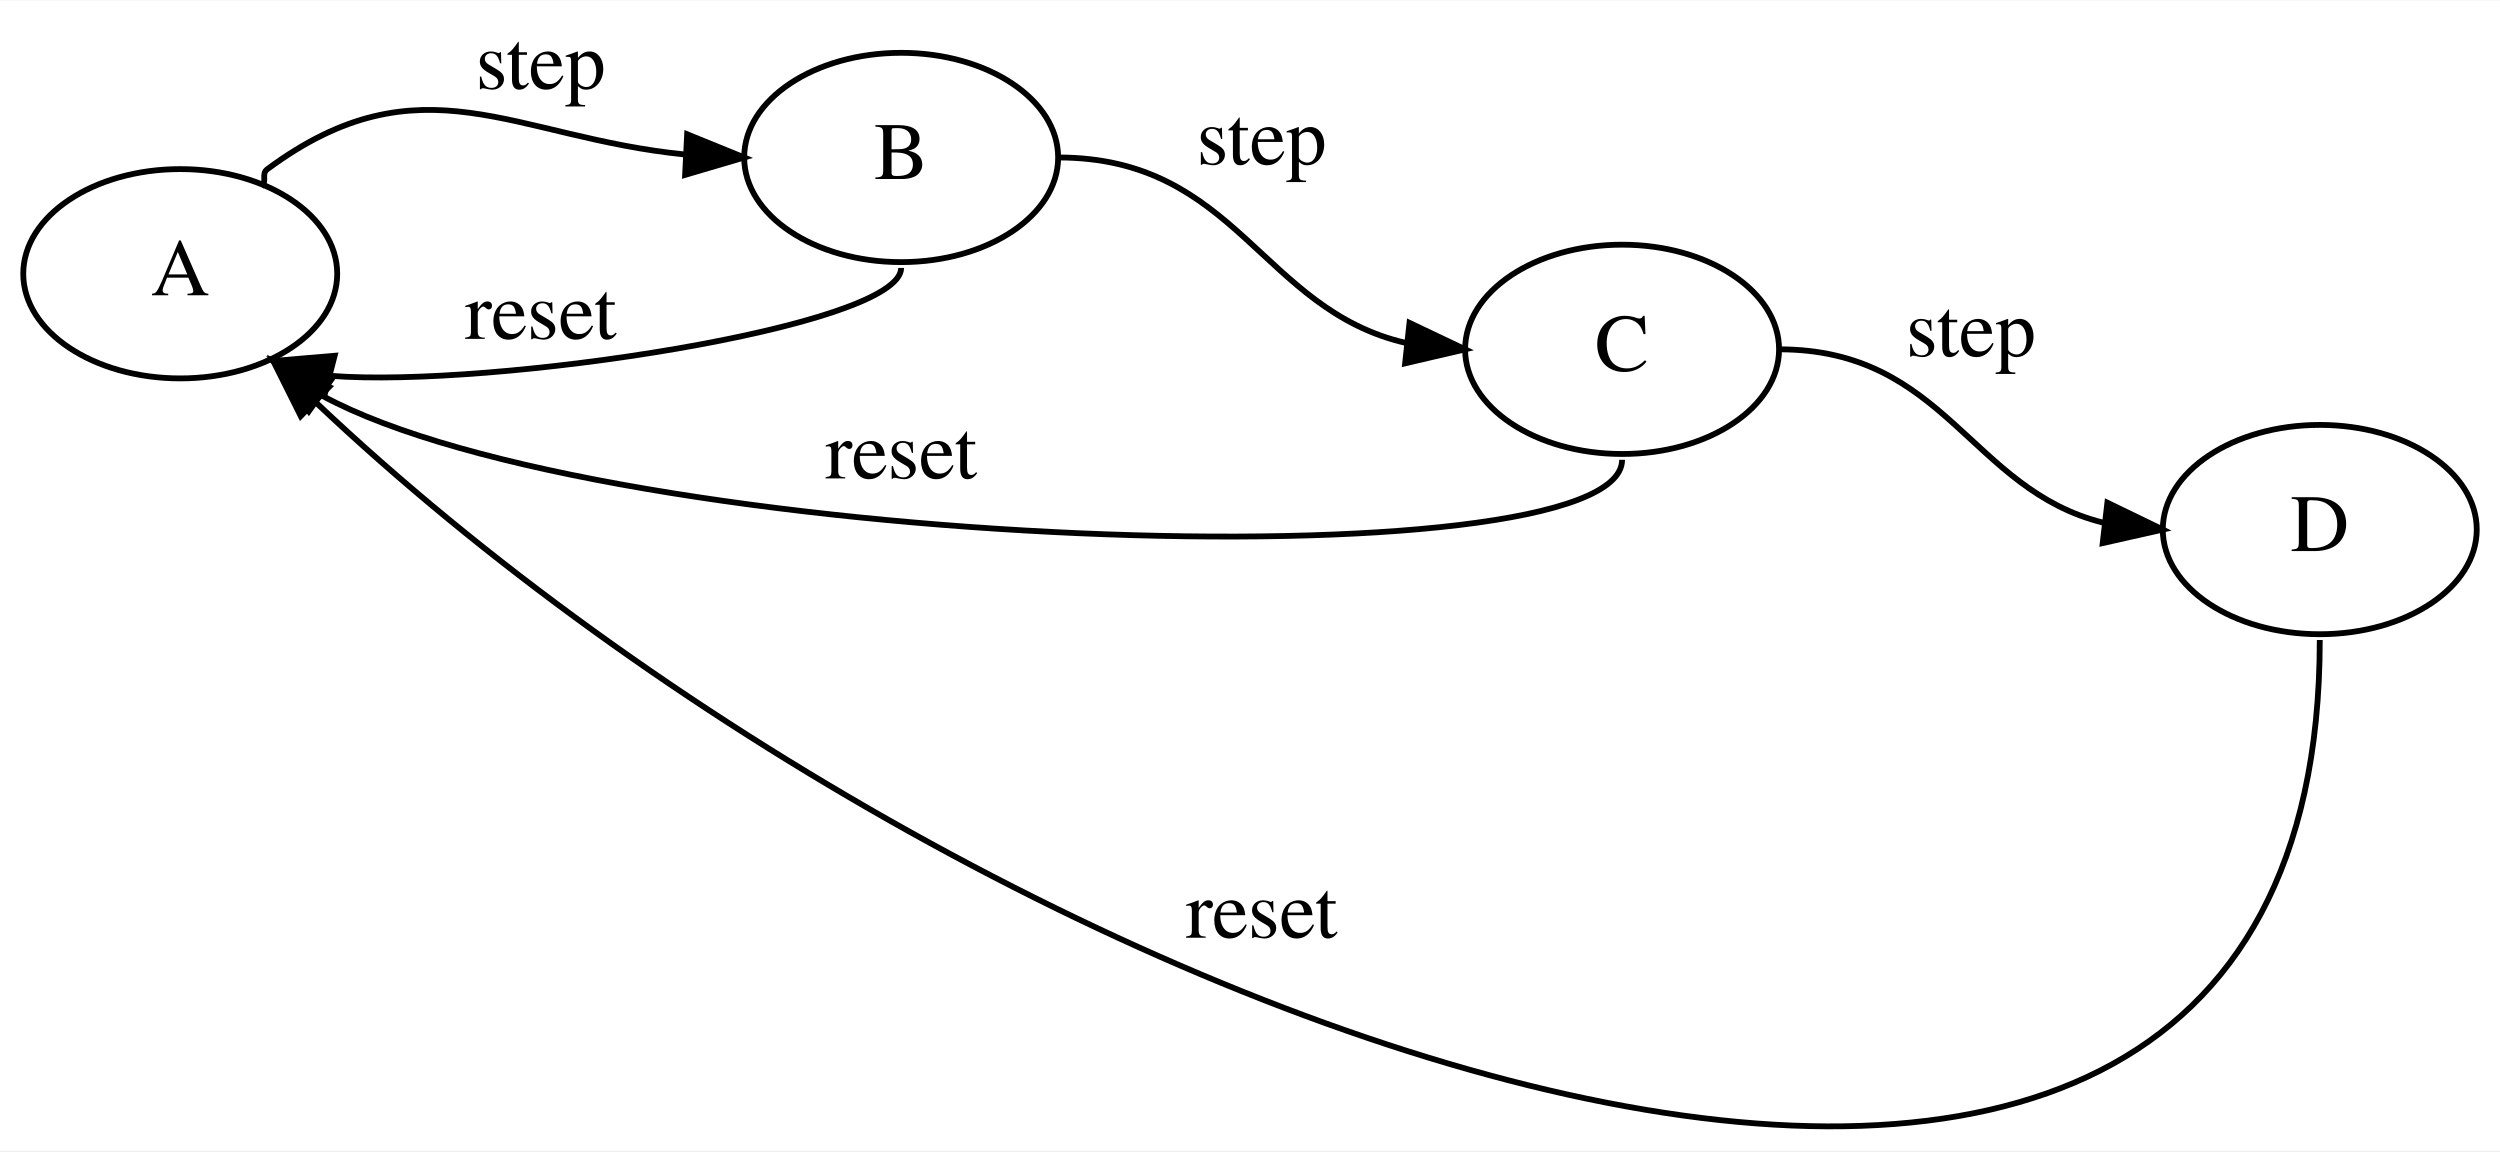
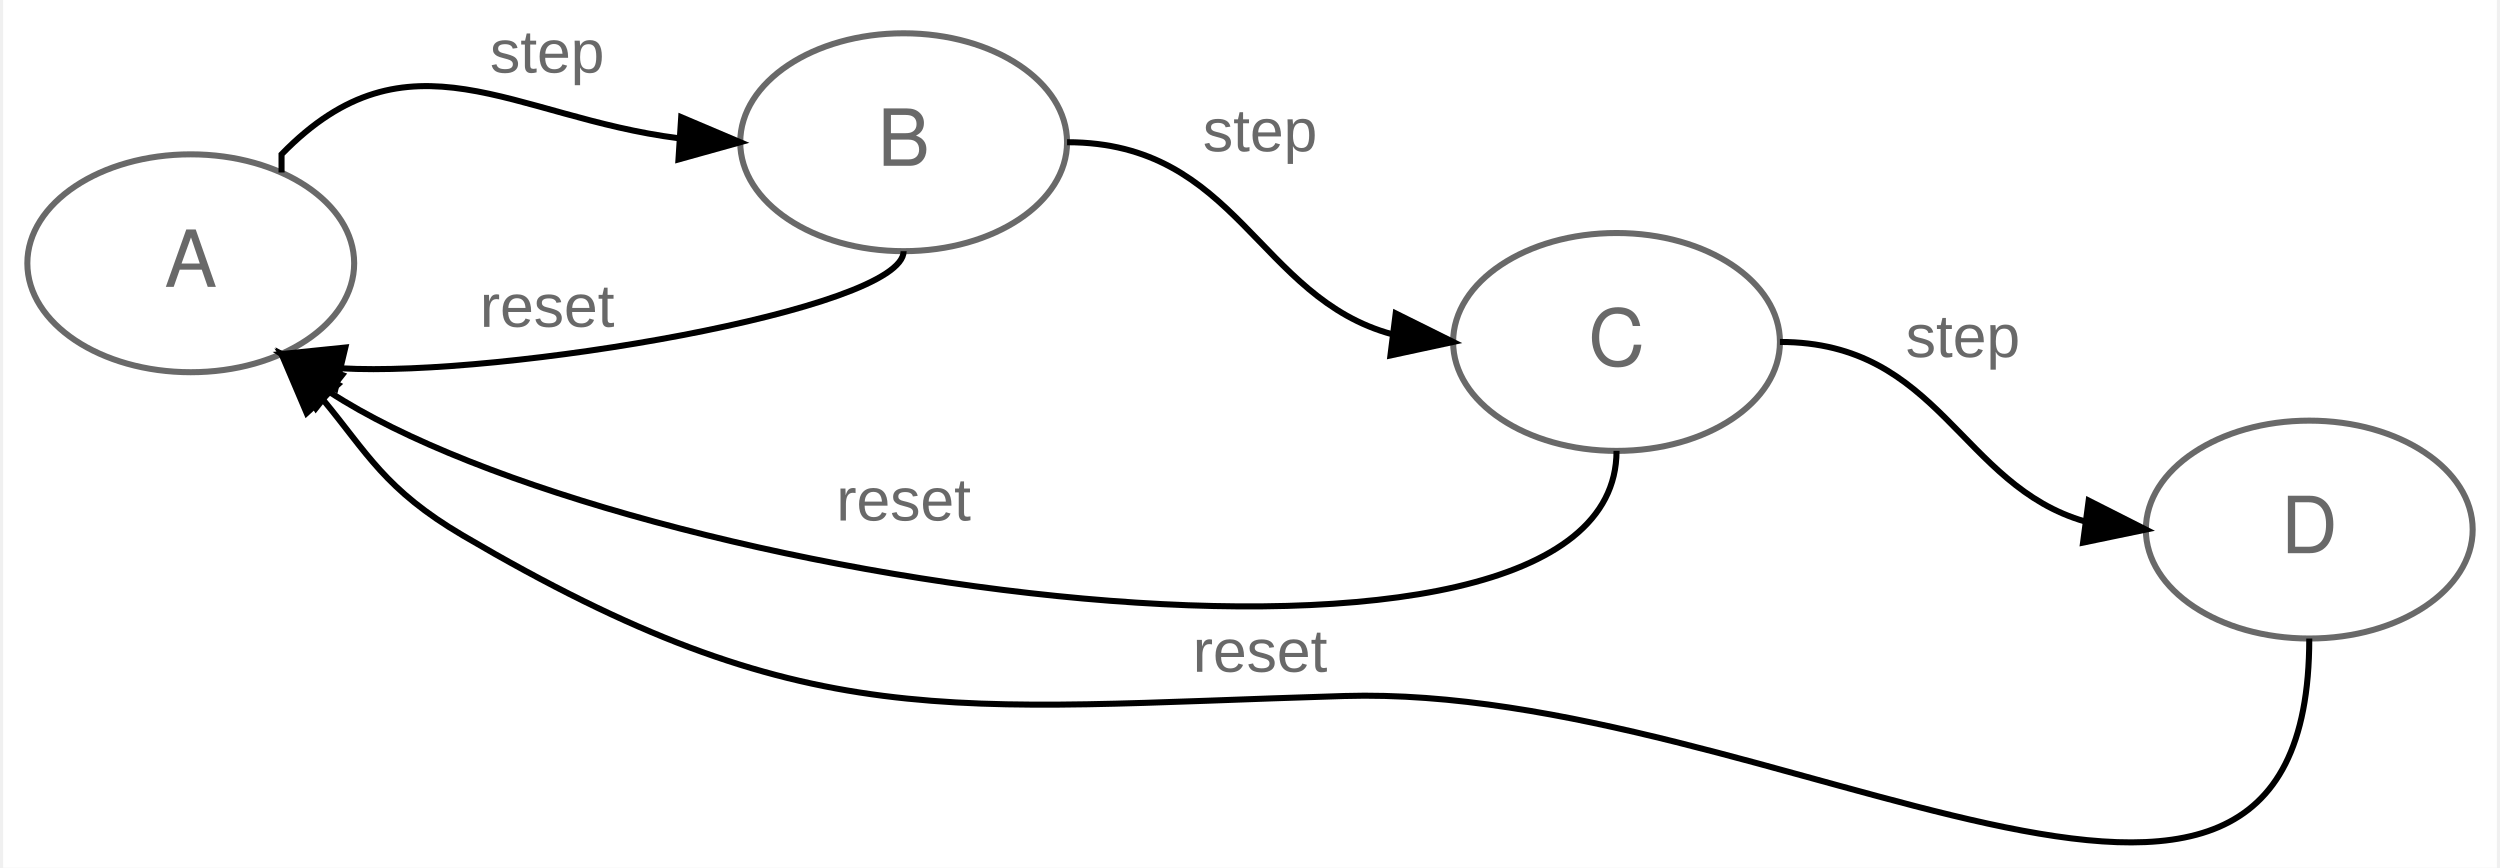
- <svg xmlns="http://www.w3.org/2000/svg" width="430pt" height="198pt" viewBox="0.00 0.00 430.00 197.83">
-   <g id="graph0" class="graph" transform="scale(1 1) rotate(0) translate(4 193.834)">
-     <polygon fill="white" stroke="none" points="-4,4 -4,-193.834 426,-193.834 426,4 -4,4" />
+ <svg xmlns="http://www.w3.org/2000/svg" width="412pt" height="143pt" viewBox="0.00 0.00 412.03 143.37">
+   <g id="graph0" class="graph" transform="scale(1 1) rotate(0) translate(4 139.3705)">
+     <polygon fill="#ffffff" stroke="transparent" points="-4,4 -4,-139.37 408.034,-139.37 408.034,4 -4,4" />
    <g id="node1" class="node">
-       <ellipse fill="none" stroke="black" cx="27" cy="-146.834" rx="27" ry="18" />
-       <text text-anchor="middle" x="27" y="-143.134" font-family="Times,serif" font-size="14.00">A</text>
+       <ellipse fill="none" stroke="#696969" cx="27" cy="-95.871" rx="27" ry="18" />
+       <text text-anchor="middle" x="27" y="-91.971" font-family="Helvetica,sans-Serif" font-size="13.00" fill="#696969">A</text>
    </g>
    <g id="node2" class="node">
-       <ellipse fill="none" stroke="black" cx="151" cy="-166.834" rx="27" ry="18" />
-       <text text-anchor="middle" x="151" y="-163.134" font-family="Times,serif" font-size="14.00">B</text>
+       <ellipse fill="none" stroke="#696969" cx="144.788" cy="-115.871" rx="27" ry="18" />
+       <text text-anchor="middle" x="144.788" y="-111.971" font-family="Helvetica,sans-Serif" font-size="13.00" fill="#696969">B</text>
    </g>
    <g id="edge1" class="edge">
-       <path fill="none" stroke="black" d="M41,-161.834C41.994,-162.828 40.87,-163.998 42,-164.834 68.45,-184.392 84.249,-170.282 113.867,-167.34" />
-       <polygon fill="black" stroke="black" points="114.187,-170.829 124,-166.834 113.838,-163.837 114.187,-170.829" />
-       <text text-anchor="middle" x="89" y="-178.634" font-family="Times,serif" font-size="14.00"> step </text>
+       <path fill="none" stroke="#000000" d="M42,-110.871C42,-110.871 42,-113.871 42,-113.871 63.03,-135.464 80.118,-120.026 107.608,-116.53" />
+       <polygon fill="#000000" stroke="#000000" points="108.035,-120.01 117.788,-115.871 107.583,-113.024 108.035,-120.01" />
+       <text text-anchor="middle" x="85.894" y="-127.371" font-family="Arial" font-size="10.00" fill="#696969"> step </text>
    </g>
    <g id="edge4" class="edge">
-       <path fill="none" stroke="black" d="M151,-147.834C151,-137.598 80.22,-127.138 52.949,-129.272" />
-       <polygon fill="black" stroke="black" points="51.811,-125.95 43,-131.834 53.557,-132.729 51.811,-125.95" />
-       <text text-anchor="middle" x="89" y="-135.634" font-family="Times,serif" font-size="14.00"> reset </text>
+       <path fill="none" stroke="#000000" d="M144.788,-97.871C144.788,-88.149 78.061,-76.993 51.839,-78.518" />
+       <polygon fill="#000000" stroke="#000000" points="50.911,-75.141 42,-80.871 52.54,-81.949 50.911,-75.141" />
+       <text text-anchor="middle" x="85.894" y="-85.371" font-family="Arial" font-size="10.00" fill="#696969"> reset </text>
    </g>
    <g id="node3" class="node">
-       <ellipse fill="none" stroke="black" cx="275" cy="-133.834" rx="27" ry="18" />
-       <text text-anchor="middle" x="275" y="-130.134" font-family="Times,serif" font-size="14.00">C</text>
+       <ellipse fill="none" stroke="#696969" cx="262.576" cy="-82.871" rx="27" ry="18" />
+       <text text-anchor="middle" x="262.576" y="-78.971" font-family="Helvetica,sans-Serif" font-size="13.00" fill="#696969">C</text>
    </g>
    <g id="edge2" class="edge">
-       <path fill="none" stroke="black" d="M178,-166.834C208.633,-166.834 212.943,-140.658 237.818,-134.932" />
-       <polygon fill="black" stroke="black" points="238.433,-138.386 248,-133.834 237.682,-131.426 238.433,-138.386" />
-       <text text-anchor="middle" x="213" y="-165.634" font-family="Times,serif" font-size="14.00"> step </text>
+       <path fill="none" stroke="#000000" d="M171.788,-115.871C199.967,-115.871 203.23,-90.153 225.569,-84.125" />
+       <polygon fill="#000000" stroke="#000000" points="226.089,-87.587 235.576,-82.871 225.219,-80.641 226.089,-87.587" />
+       <text text-anchor="middle" x="203.682" y="-114.371" font-family="Arial" font-size="10.00" fill="#696969"> step </text>
    </g>
    <g id="edge5" class="edge">
-       <path fill="none" stroke="black" d="M275,-114.834C275,-93 100.223,-99.317 51.399,-125.865" />
-       <polygon fill="black" stroke="black" points="49.123,-123.188 43,-131.834 53.179,-128.894 49.123,-123.188" />
-       <text text-anchor="middle" x="151" y="-111.634" font-family="Times,serif" font-size="14.00"> reset </text>
+       <path fill="none" stroke="#000000" d="M262.576,-64.871C262.576,-18.701 98.572,-42.731 49.899,-74.624" />
+       <polygon fill="#000000" stroke="#000000" points="47.672,-71.923 42,-80.871 52.014,-77.413 47.672,-71.923" />
+       <text text-anchor="middle" x="144.788" y="-53.37" font-family="Arial" font-size="10.00" fill="#696969"> reset </text>
    </g>
    <g id="node4" class="node">
-       <ellipse fill="none" stroke="black" cx="395" cy="-102.834" rx="27" ry="18" />
-       <text text-anchor="middle" x="395" y="-99.134" font-family="Times,serif" font-size="14.00">D</text>
+       <ellipse fill="none" stroke="#696969" cx="377.034" cy="-51.871" rx="27" ry="18" />
+       <text text-anchor="middle" x="377.034" y="-47.971" font-family="Helvetica,sans-Serif" font-size="13.00" fill="#696969">D</text>
    </g>
    <g id="edge3" class="edge">
-       <path fill="none" stroke="black" d="M302,-133.834C330.61,-133.834 334.886,-109.674 357.792,-104.011" />
-       <polygon fill="black" stroke="black" points="358.467,-107.457 368,-102.834 357.665,-100.503 358.467,-107.457" />
-       <text text-anchor="middle" x="335" y="-132.634" font-family="Times,serif" font-size="14.00"> step </text>
+       <path fill="none" stroke="#000000" d="M289.576,-82.871C315.998,-82.871 319.351,-59.137 340.005,-53.203" />
+       <polygon fill="#000000" stroke="#000000" points="340.582,-56.658 350.034,-51.871 339.66,-49.719 340.582,-56.658" />
+       <text text-anchor="middle" x="319.805" y="-80.371" font-family="Arial" font-size="10.00" fill="#696969"> step </text>
    </g>
    <g id="edge6" class="edge">
-       <path fill="none" stroke="black" d="M395,-83.834C395,70.666 164.863,-16.254 50.37,-124.664" />
-       <polygon fill="black" stroke="black" points="47.728,-122.352 43,-131.834 52.609,-127.37 47.728,-122.352" />
-       <text text-anchor="middle" x="213" y="-32.634" font-family="Times,serif" font-size="14.00"> reset </text>
+       <path fill="none" stroke="#000000" d="M377.034,-33.871C377.034,37.124 288.541,-26.484 217.576,-24.372 151.842,-22.416 128.708,-17.568 72,-50.871 59.043,-58.481 56.153,-64.546 48.766,-73.443" />
+       <polygon fill="#000000" stroke="#000000" points="46.147,-71.122 42,-80.871 51.322,-75.835 46.147,-71.122" />
+       <text text-anchor="middle" x="203.682" y="-28.37" font-family="Arial" font-size="10.00" fill="#696969"> reset </text>
    </g>
  </g>
</svg>
